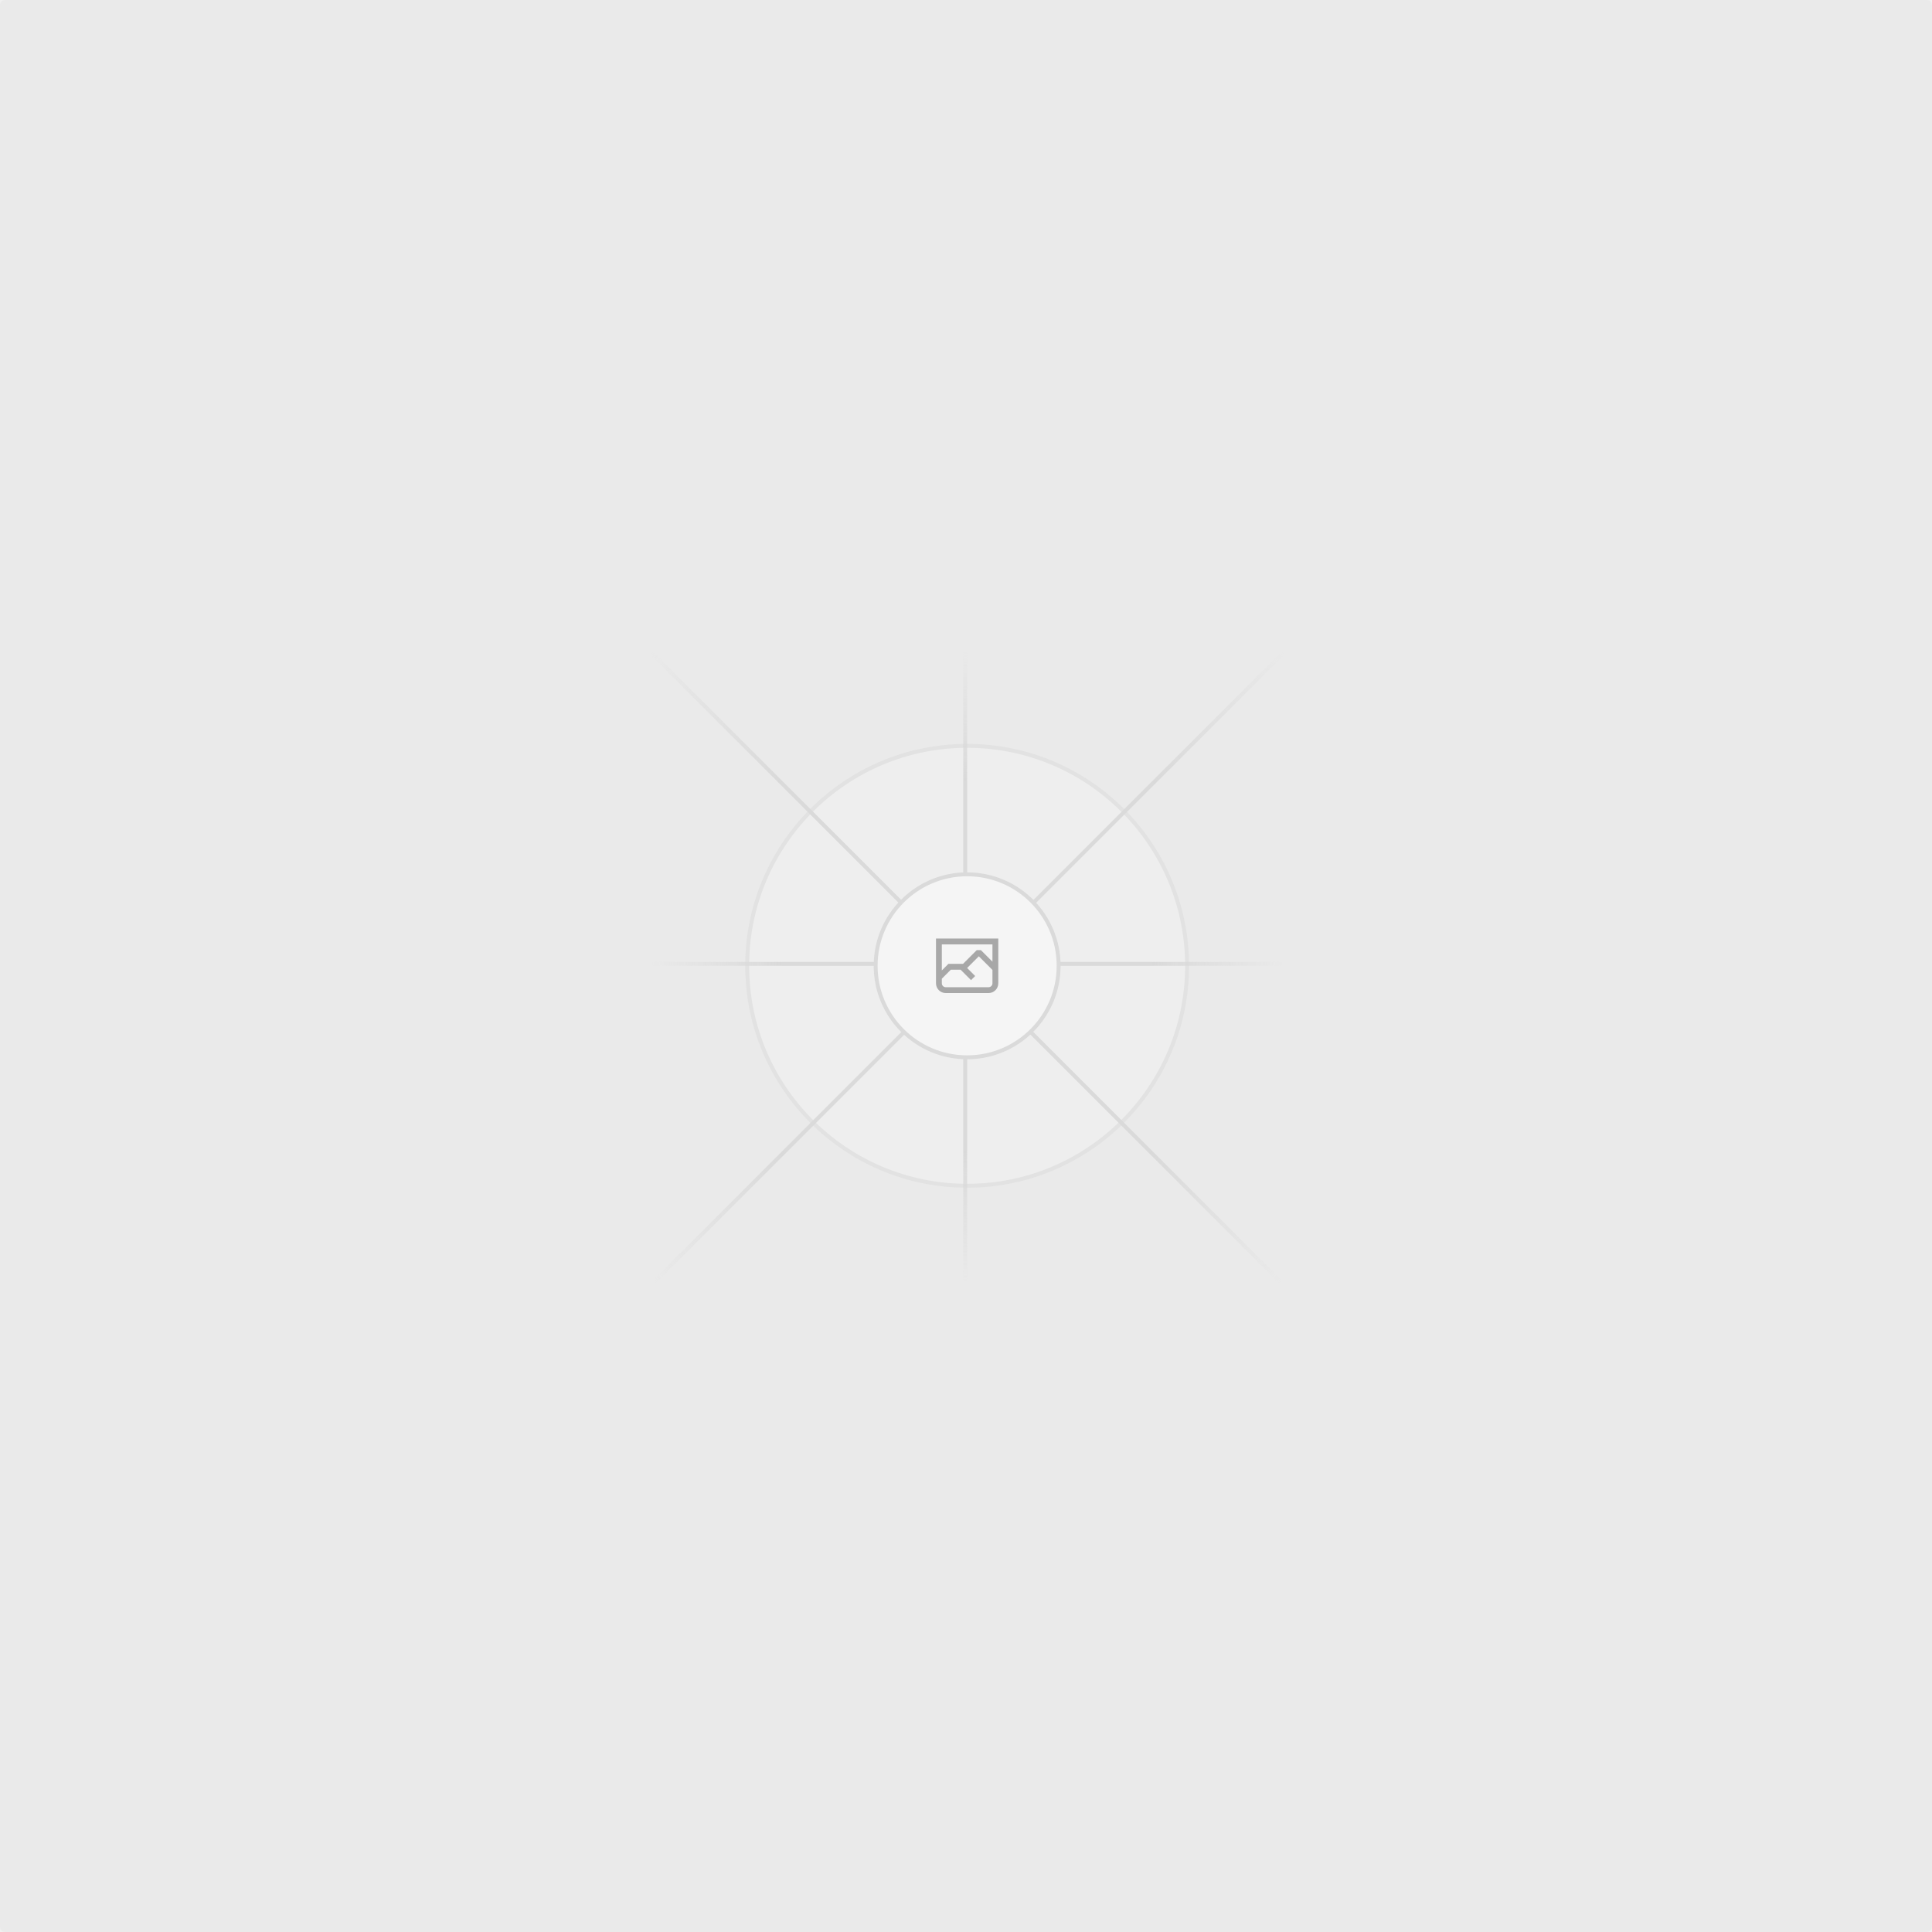
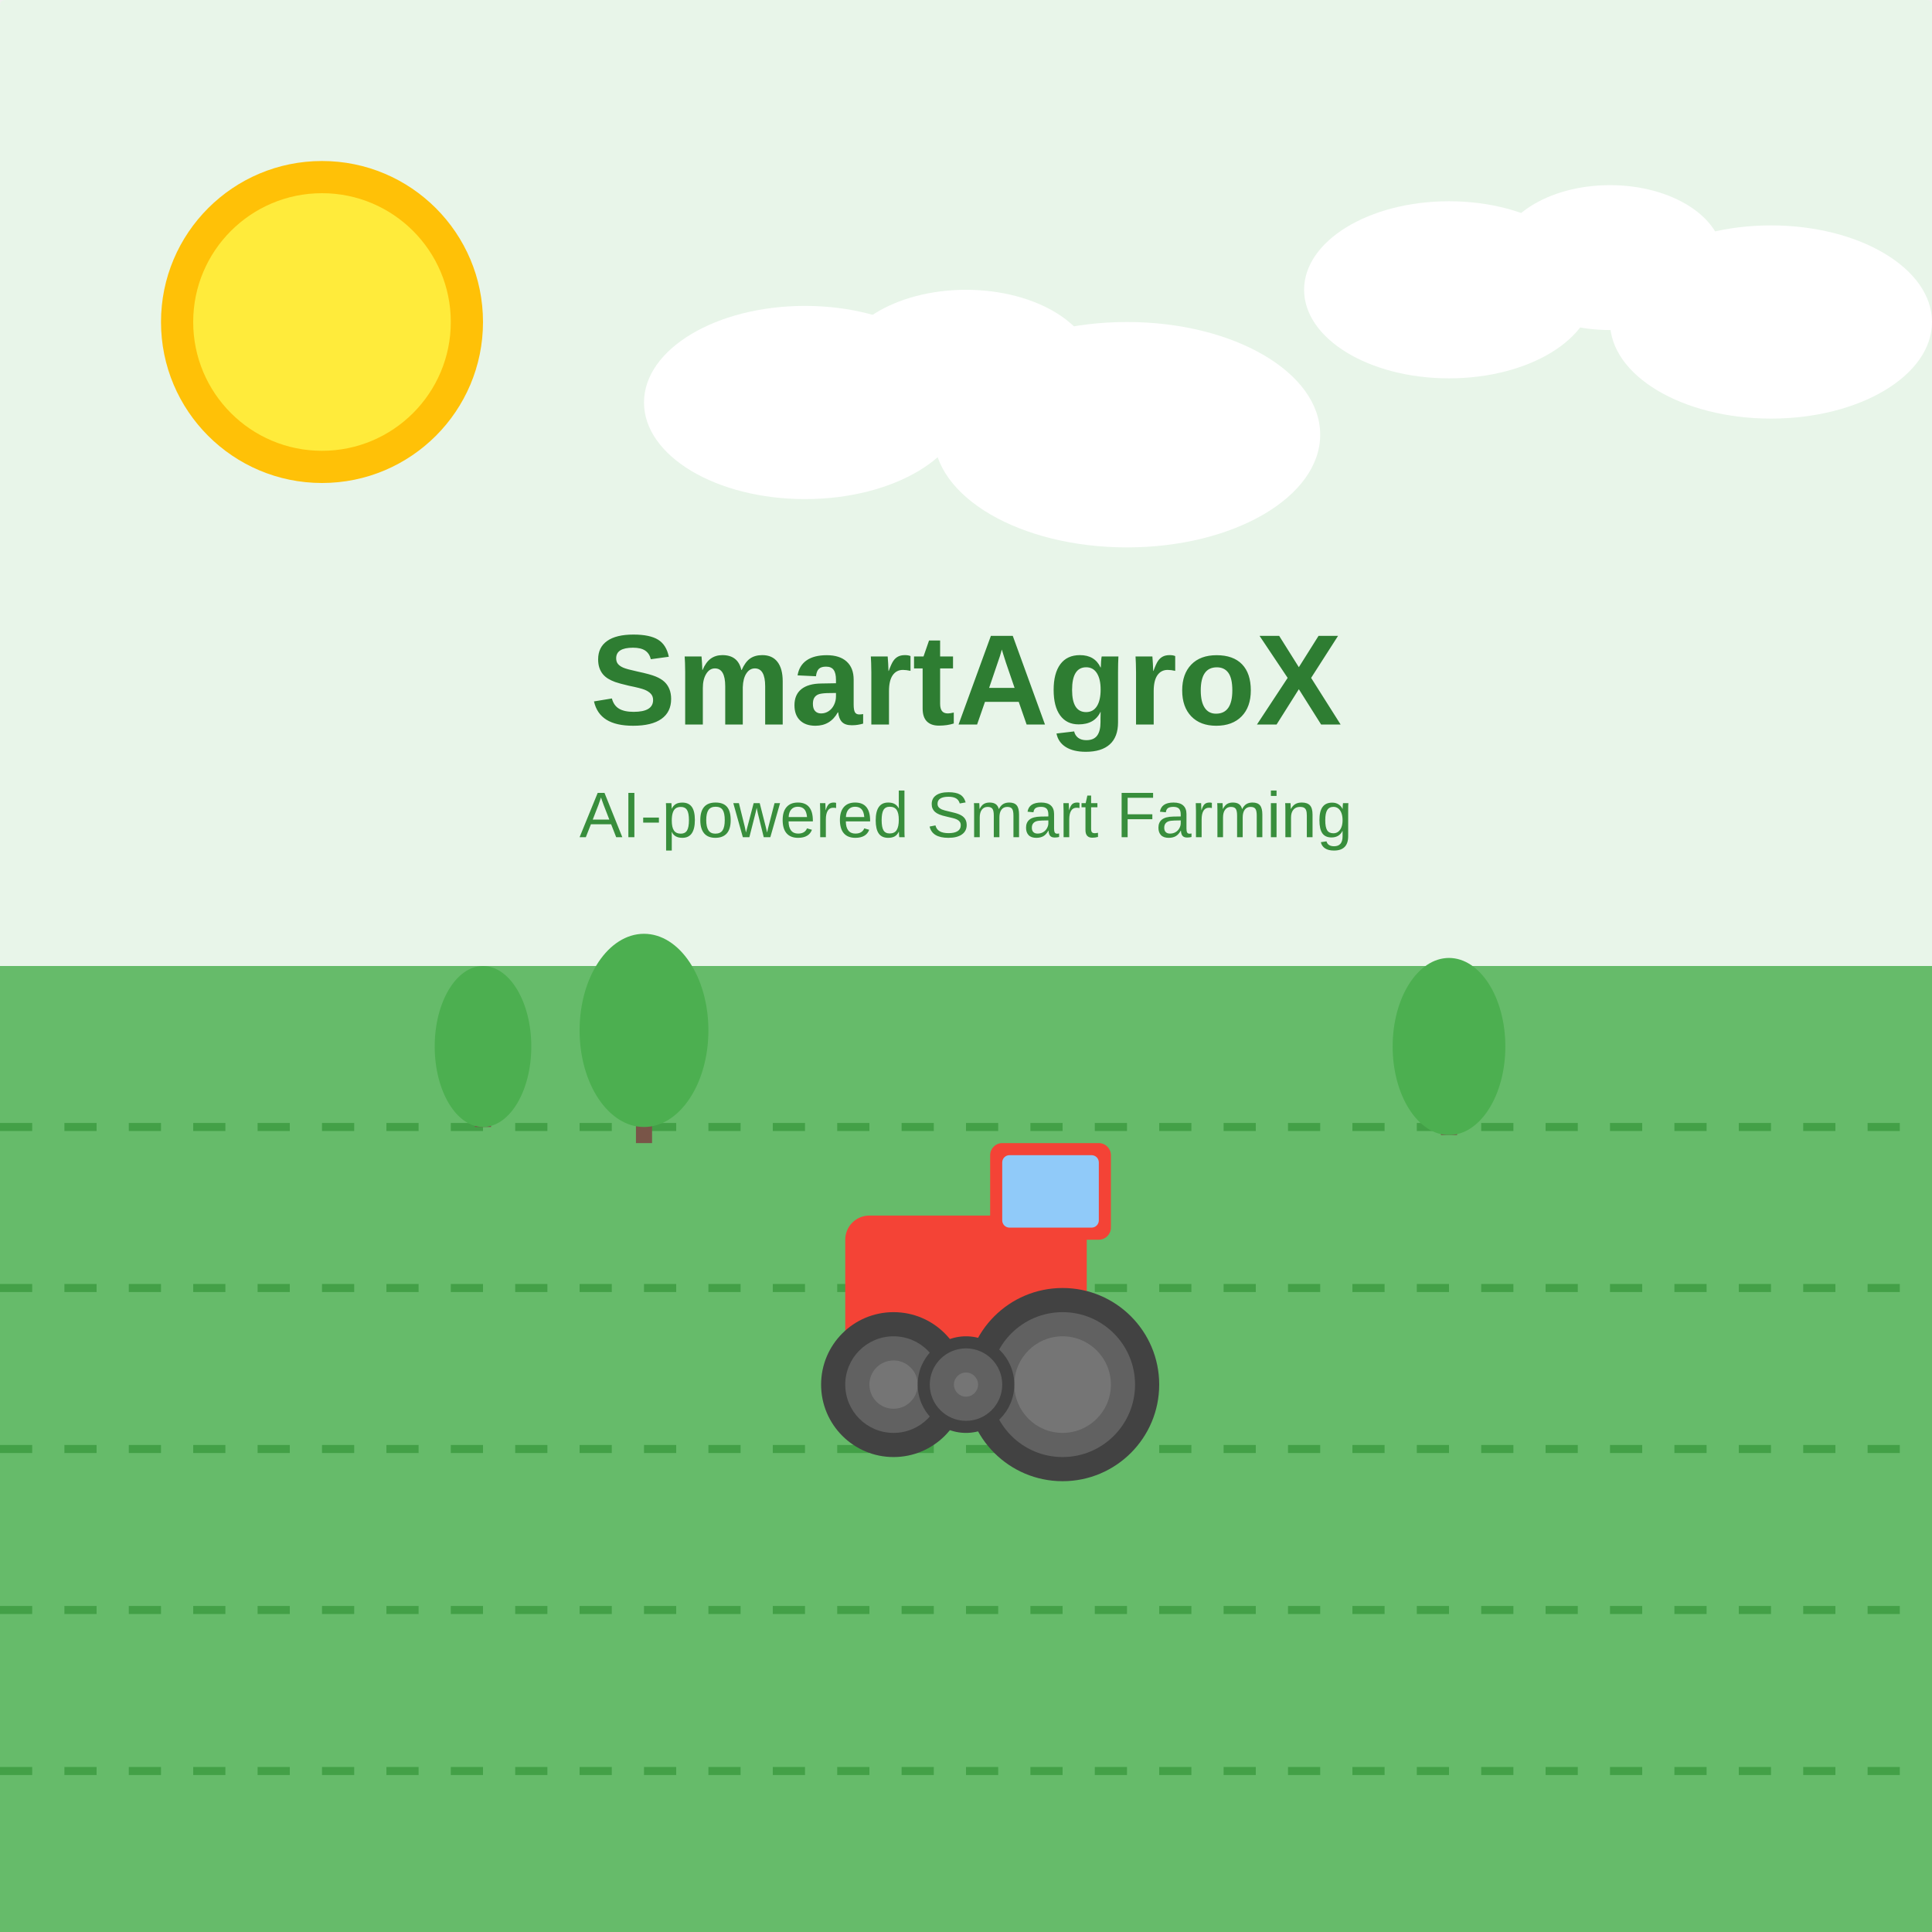
<svg xmlns="http://www.w3.org/2000/svg" width="1200" height="1200" fill="none">
-   <rect width="1200" height="1200" fill="#EAEAEA" rx="3" />
-   <g opacity=".5">
-     <g opacity=".5">
-       <path fill="#FAFAFA" d="M600.709 736.5c-75.454 0-136.621-61.167-136.621-136.62 0-75.454 61.167-136.621 136.621-136.621 75.453 0 136.62 61.167 136.62 136.621 0 75.453-61.167 136.62-136.62 136.62Z" />
-       <path stroke="#C9C9C9" stroke-width="2.418" d="M600.709 736.5c-75.454 0-136.621-61.167-136.621-136.62 0-75.454 61.167-136.621 136.621-136.621 75.453 0 136.62 61.167 136.62 136.621 0 75.453-61.167 136.62-136.62 136.62Z" />
-     </g>
-     <path stroke="url(#a)" stroke-width="2.418" d="M0-1.209h553.581" transform="scale(1 -1) rotate(45 1163.11 91.165)" />
-     <path stroke="url(#b)" stroke-width="2.418" d="M404.846 598.671h391.726" />
-     <path stroke="url(#c)" stroke-width="2.418" d="M599.5 795.742V404.017" />
-     <path stroke="url(#d)" stroke-width="2.418" d="m795.717 796.597-391.441-391.44" />
-     <path fill="#fff" d="M600.709 656.704c-31.384 0-56.825-25.441-56.825-56.824 0-31.384 25.441-56.825 56.825-56.825 31.383 0 56.824 25.441 56.824 56.825 0 31.383-25.441 56.824-56.824 56.824Z" />
-     <g clip-path="url(#e)">
-       <path fill="#666" fill-rule="evenodd" d="M616.426 586.58h-31.434v16.176l3.553-3.554.531-.531h9.068l.074-.074 8.463-8.463h2.565l7.18 7.181V586.58Zm-15.715 14.654 3.698 3.699 1.283 1.282-2.565 2.565-1.282-1.283-5.2-5.199h-6.066l-5.514 5.514-.073.073v2.876a2.418 2.418 0 0 0 2.418 2.418h26.598a2.418 2.418 0 0 0 2.418-2.418v-8.317l-8.463-8.463-7.181 7.181-.071.072Zm-19.347 5.442v4.085a6.045 6.045 0 0 0 6.046 6.045h26.598a6.044 6.044 0 0 0 6.045-6.045v-7.108l1.356-1.355-1.282-1.283-.074-.073v-17.989h-38.689v23.43l-.146.146.146.147Z" clip-rule="evenodd" />
-     </g>
-     <path stroke="#C9C9C9" stroke-width="2.418" d="M600.709 656.704c-31.384 0-56.825-25.441-56.825-56.824 0-31.384 25.441-56.825 56.825-56.825 31.383 0 56.824 25.441 56.824 56.825 0 31.383-25.441 56.824-56.824 56.824Z" />
+   <rect width="1200" height="1200" fill="#E8F5E9" rx="3" />
+   <rect y="600" width="1200" height="600" fill="#81C784" rx="0" />
+   <path d="M0 600 L1200 600 L1200 1200 L0 1200 Z" fill="#66BB6A" />
+   <path d="M0 700 L1200 700" stroke="#43A047" stroke-width="5" stroke-dasharray="20,20" />
+   <path d="M0 800 L1200 800" stroke="#43A047" stroke-width="5" stroke-dasharray="20,20" />
+   <path d="M0 900 L1200 900" stroke="#43A047" stroke-width="5" stroke-dasharray="20,20" />
+   <path d="M0 1000 L1200 1000" stroke="#43A047" stroke-width="5" stroke-dasharray="20,20" />
+   <path d="M0 1100 L1200 1100" stroke="#43A047" stroke-width="5" stroke-dasharray="20,20" />
+   <circle cx="200" cy="200" r="100" fill="#FFC107" />
+   <circle cx="200" cy="200" r="80" fill="#FFEB3B" />
+   <ellipse cx="500" cy="250" rx="100" ry="60" fill="#FFFFFF" />
+   <ellipse cx="600" cy="230" rx="80" ry="50" fill="#FFFFFF" />
+   <ellipse cx="700" cy="270" rx="120" ry="70" fill="#FFFFFF" />
+   <ellipse cx="900" cy="180" rx="90" ry="55" fill="#FFFFFF" />
+   <ellipse cx="1000" cy="160" rx="70" ry="45" fill="#FFFFFF" />
+   <ellipse cx="1100" cy="200" rx="100" ry="60" fill="#FFFFFF" />
+   <g transform="translate(600, 800) scale(1.5)">
+     <rect x="-50" y="-30" width="100" height="60" fill="#F44336" rx="10" />
+     <rect x="10" y="-60" width="50" height="40" fill="#F44336" rx="5" />
+     <rect x="15" y="-55" width="40" height="30" fill="#90CAF9" rx="3" />
+     <circle cx="-30" cy="40" r="30" fill="#424242" />
+     <circle cx="-30" cy="40" r="20" fill="#616161" />
+     <circle cx="-30" cy="40" r="10" fill="#757575" />
+     <circle cx="40" cy="40" r="40" fill="#424242" />
+     <circle cx="40" cy="40" r="30" fill="#616161" />
+     <circle cx="40" cy="40" r="20" fill="#757575" />
+     <circle cx="0" cy="40" r="20" fill="#424242" />
+     <circle cx="0" cy="40" r="15" fill="#616161" />
+     <circle cx="0" cy="40" r="5" fill="#757575" />
  </g>
-   <defs>
-     <linearGradient id="a" x1="554.061" x2="-.48" y1=".083" y2=".087" gradientUnits="userSpaceOnUse">
-       <stop stop-color="#C9C9C9" stop-opacity="0" />
-       <stop offset=".208" stop-color="#C9C9C9" />
-       <stop offset=".792" stop-color="#C9C9C9" />
-       <stop offset="1" stop-color="#C9C9C9" stop-opacity="0" />
-     </linearGradient>
-     <linearGradient id="b" x1="796.912" x2="404.507" y1="599.963" y2="599.965" gradientUnits="userSpaceOnUse">
-       <stop stop-color="#C9C9C9" stop-opacity="0" />
-       <stop offset=".208" stop-color="#C9C9C9" />
-       <stop offset=".792" stop-color="#C9C9C9" />
-       <stop offset="1" stop-color="#C9C9C9" stop-opacity="0" />
-     </linearGradient>
-     <linearGradient id="c" x1="600.792" x2="600.794" y1="403.677" y2="796.082" gradientUnits="userSpaceOnUse">
-       <stop stop-color="#C9C9C9" stop-opacity="0" />
-       <stop offset=".208" stop-color="#C9C9C9" />
-       <stop offset=".792" stop-color="#C9C9C9" />
-       <stop offset="1" stop-color="#C9C9C9" stop-opacity="0" />
-     </linearGradient>
-     <linearGradient id="d" x1="404.85" x2="796.972" y1="403.903" y2="796.02" gradientUnits="userSpaceOnUse">
-       <stop stop-color="#C9C9C9" stop-opacity="0" />
-       <stop offset=".208" stop-color="#C9C9C9" />
-       <stop offset=".792" stop-color="#C9C9C9" />
-       <stop offset="1" stop-color="#C9C9C9" stop-opacity="0" />
-     </linearGradient>
-     <clipPath id="e">
-       <path fill="#fff" d="M581.364 580.535h38.689v38.689h-38.689z" />
-     </clipPath>
-   </defs>
+   <g transform="translate(300, 650)">
+     <rect x="-5" y="0" width="10" height="50" fill="#795548" />
+     <ellipse cx="0" cy="0" rx="30" ry="50" fill="#4CAF50" />
+   </g>
+   <g transform="translate(400, 650)">
+     <rect x="-5" y="0" width="10" height="60" fill="#795548" />
+     <ellipse cx="0" cy="-10" rx="40" ry="60" fill="#4CAF50" />
+   </g>
+   <g transform="translate(900, 650)">
+     <rect x="-5" y="0" width="10" height="55" fill="#795548" />
+     <ellipse cx="0" cy="0" rx="35" ry="55" fill="#4CAF50" />
+   </g>
+   <text x="600" y="450" font-family="Arial, sans-serif" font-weight="bold" font-size="80" text-anchor="middle" fill="#2E7D32">SmartAgroX</text>
+   <text x="600" y="520" font-family="Arial, sans-serif" font-size="40" text-anchor="middle" fill="#388E3C">AI-powered Smart Farming</text>
</svg>
